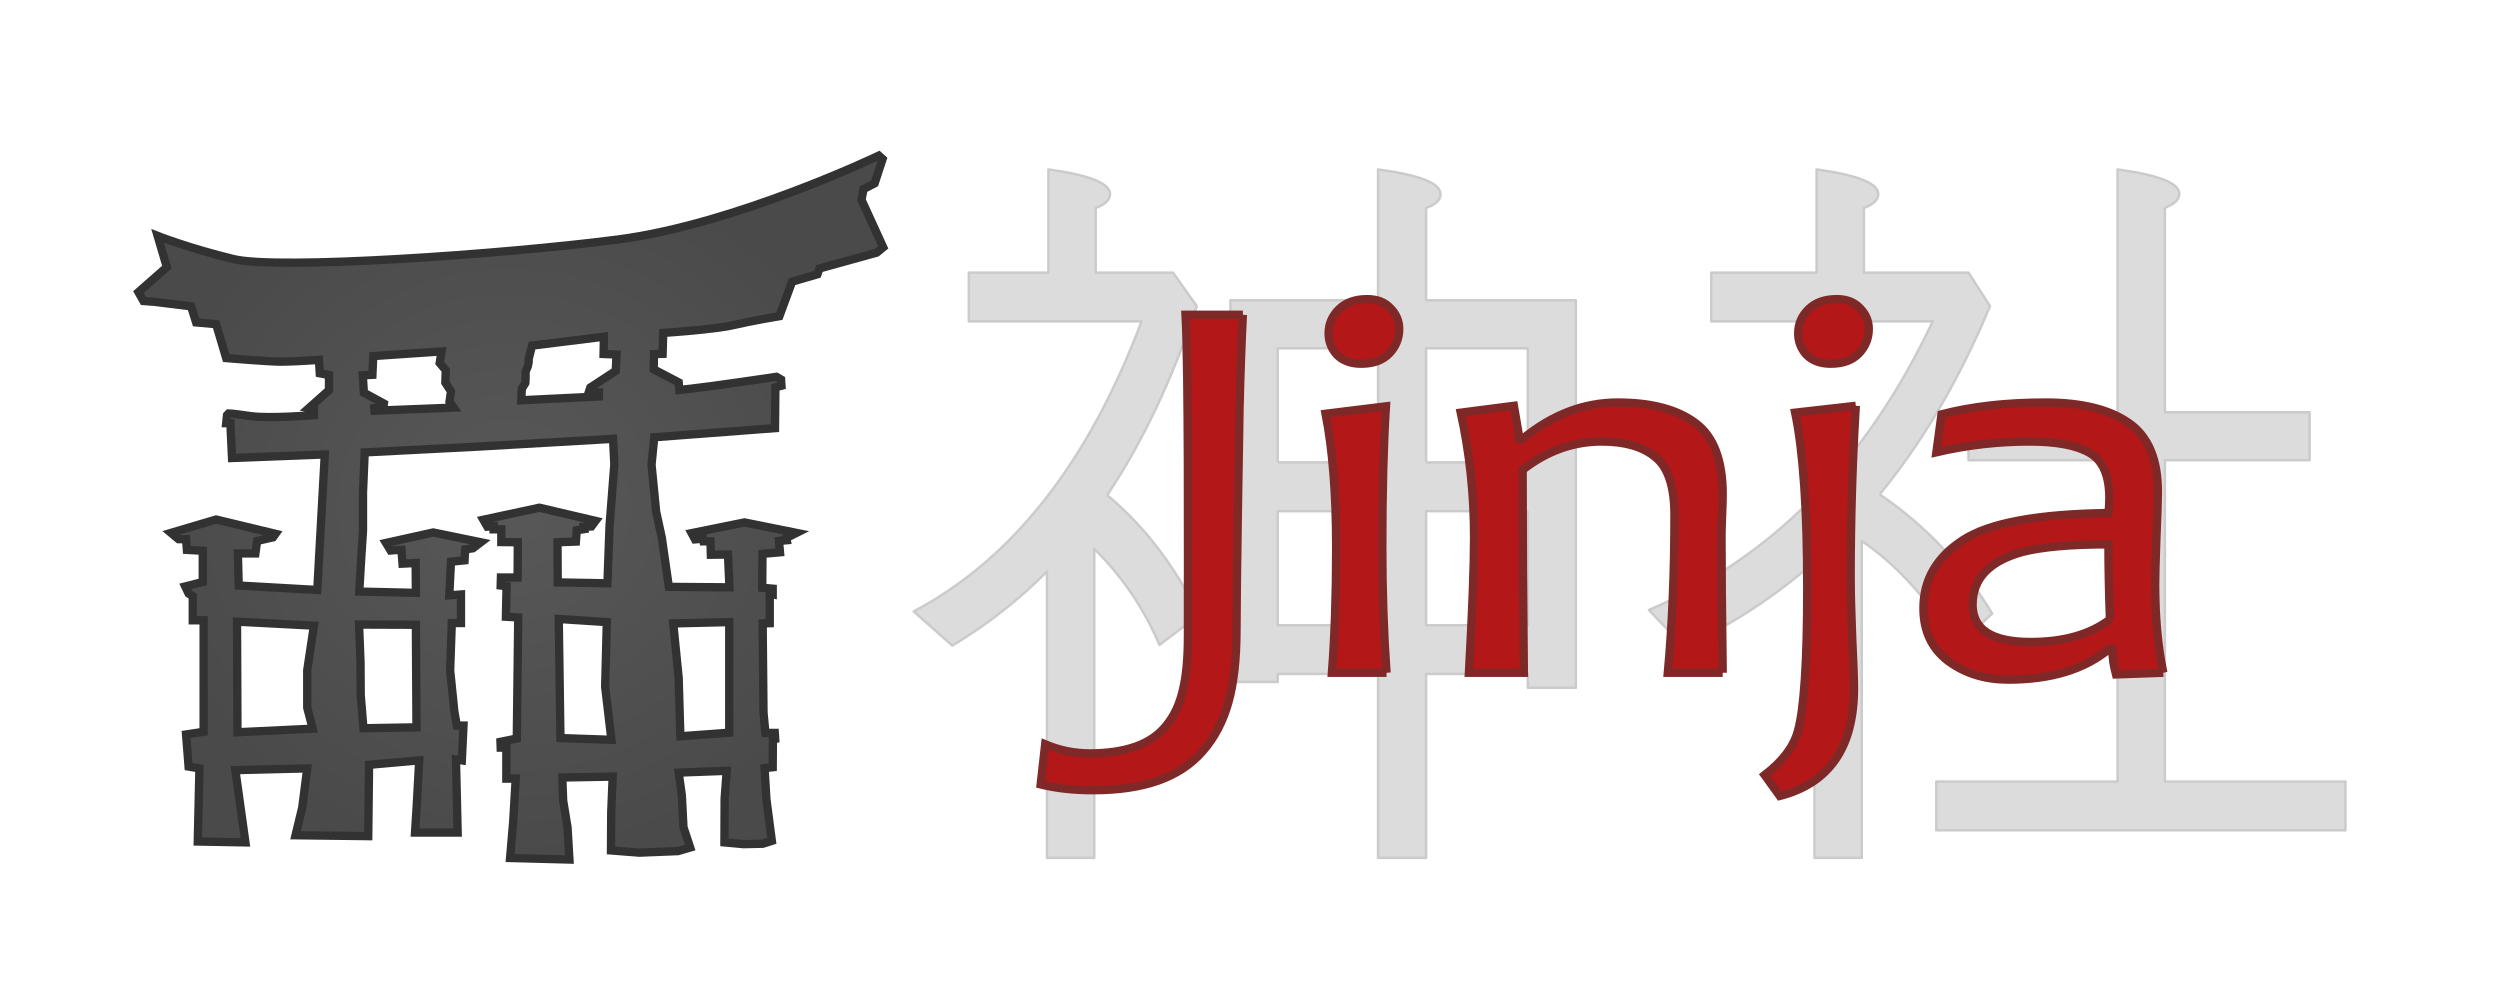
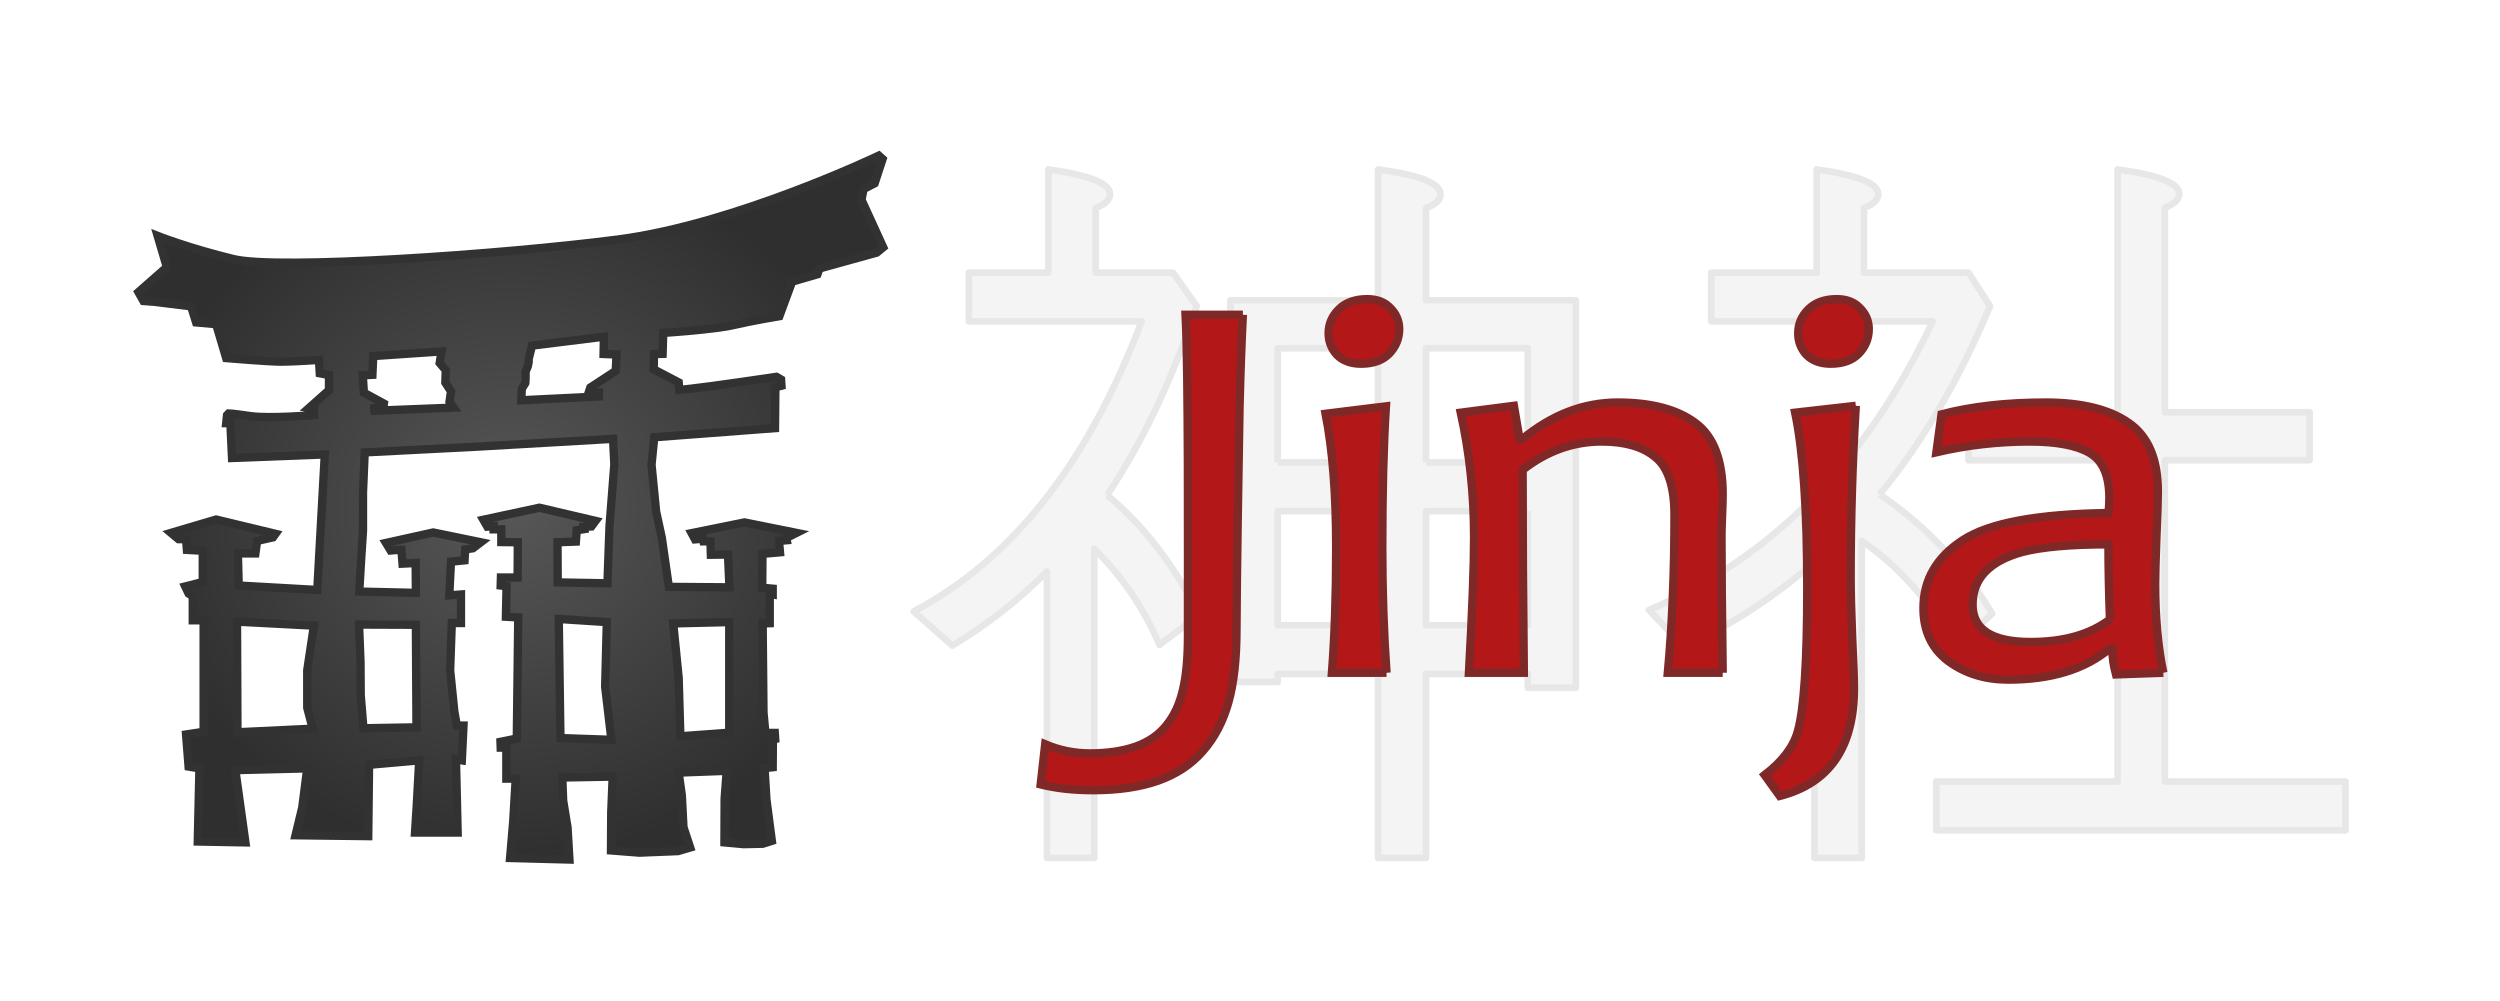
<svg xmlns="http://www.w3.org/2000/svg" xmlns:xlink="http://www.w3.org/1999/xlink" width="300" height="120" id="svg2" version="1.0">
  <defs id="defs4">
    <linearGradient id="linearGradient6558">
-       <stop style="stop-color:#585858;stop-opacity:1;" offset="0" id="stop6560" />
-       <stop style="stop-color:#4a4a4a;stop-opacity:1;" offset="1" id="stop6562" />
+       <stop style="stop-color:#575757;stop-opacity:1;" offset="0" id="stop6560" />
+       <stop style="stop-color:#2f2f2f;stop-opacity:1;" offset="1" id="stop6562" />
    </linearGradient>
    <radialGradient xlink:href="#linearGradient6558" id="radialGradient6564" cx="61.298" cy="60.911" fx="61.298" fy="60.911" r="44.688" gradientTransform="matrix(1,0,0,0.945104,0,3.343747)" gradientUnits="userSpaceOnUse" />
    <radialGradient xlink:href="#linearGradient6558" id="radialGradient6580" gradientUnits="userSpaceOnUse" gradientTransform="matrix(1,0,0,0.945104,0.355158,3.334402)" cx="61.298" cy="60.911" fx="61.298" fy="60.911" r="44.688" />
+     <linearGradient xlink:href="#linearGradient6558" id="linearGradient4173" x1="255.155" y1="32.348" x2="279.891" y2="32.348" gradientUnits="userSpaceOnUse" gradientTransform="matrix(0.8073249,0,0,0.8073249,57.96088,7.40363)" />
+     <linearGradient xlink:href="#linearGradient6558" id="linearGradient5145" gradientUnits="userSpaceOnUse" gradientTransform="matrix(0.7902775,0,0,0.82474,60.01998,8.068413)" x1="255.155" y1="32.348" x2="279.891" y2="32.348" />
  </defs>
  <g id="layer1">
-     <path style="font-size:12px;font-style:normal;font-weight:normal;fill:#dcdcdc;fill-opacity:1;stroke:#cbcbcb;stroke-width:0.3;stroke-linecap:butt;stroke-linejoin:round;stroke-opacity:1;font-family:Bitstream Vera Sans;stroke-miterlimit:4;stroke-dasharray:none" d="M 165.365,80.875 L 165.365,80.875 L 153.326,80.875 L 153.326,81.834 L 147.65,81.834 L 147.65,36.036 L 165.365,36.036 L 165.365,20.333 C 170.582,21.031 173.075,22.078 172.846,23.474 C 172.789,24.055 172.215,24.55 171.126,24.957 L 171.126,36.036 L 189.099,36.036 L 189.099,82.532 L 183.337,82.532 L 183.337,80.875 L 171.126,80.875 L 171.126,102.945 L 165.365,102.945 L 165.365,80.875 M 153.326,55.489 L 153.326,55.489 L 165.365,55.489 L 165.365,41.793 L 153.326,41.793 L 153.326,55.489 M 171.126,55.489 L 171.126,55.489 L 183.337,55.489 L 183.337,41.793 L 171.126,41.793 L 171.126,55.489 M 183.337,61.334 L 183.337,61.334 L 171.126,61.334 L 171.126,75.03 L 183.337,75.03 L 183.337,61.334 M 165.365,61.334 L 165.365,61.334 L 153.326,61.334 L 153.326,75.03 L 165.365,75.03 L 165.365,61.334 M 132.859,59.415 C 137.331,63.137 141,67.935 143.866,73.809 L 139.137,77.385 C 137.245,72.965 134.636,69.127 131.311,65.87 L 131.311,102.945 L 125.636,102.945 L 125.636,68.575 C 122.31,71.948 118.527,74.914 114.284,77.473 L 109.641,73.373 C 121.508,67.092 130.623,55.489 136.987,38.565 L 116.262,38.565 L 116.262,32.721 L 125.808,32.721 L 125.808,20.333 C 130.852,21.031 133.318,22.049 133.203,23.386 C 133.146,24.026 132.572,24.55 131.483,24.957 L 131.483,32.721 L 140.77,32.721 L 143.608,36.733 C 140.684,45.515 137.101,53.076 132.859,59.415 M 254.11,49.47 L 254.11,49.47 L 254.11,20.333 C 259.212,21.031 261.678,22.049 261.506,23.386 C 261.448,23.91 261.047,24.346 260.302,24.695 C 260.302,24.695 260.302,24.695 260.302,24.695 L 260.302,24.695 L 259.786,24.957 L 259.786,49.47 L 277.157,49.47 L 277.157,55.227 L 259.786,55.227 L 259.786,93.786 L 281.456,93.786 L 281.456,99.631 L 232.354,99.631 L 232.354,93.786 L 254.11,93.786 L 254.11,55.227 L 236.223,55.227 L 236.223,49.47 L 254.11,49.47 M 225.56,59.328 C 231.121,63.108 235.621,67.877 239.061,73.634 L 234.762,77.647 C 231.608,72.18 227.825,67.935 223.41,64.911 L 223.41,102.945 L 217.735,102.945 L 217.735,67.44 C 212.919,71.628 207.702,75.03 202.084,77.647 L 197.87,73.198 C 212.661,66.917 224.012,55.373 231.924,38.565 L 205.352,38.565 L 205.352,32.721 L 217.993,32.721 L 217.993,20.333 C 223.038,21.031 225.503,22.049 225.388,23.386 C 225.331,24.026 224.758,24.55 223.668,24.957 L 223.668,32.721 L 236.223,32.721 L 238.803,36.733 C 235.134,45.515 230.72,53.047 225.56,59.328" id="text4761" />
+     <path style="font-size:12px;font-style:normal;font-weight:normal;fill:#f4f4f4;fill-opacity:1;stroke:#e7e7e7;stroke-width:0.8;stroke-linecap:butt;stroke-linejoin:round;stroke-opacity:1;font-family:Bitstream Vera Sans;stroke-miterlimit:4;stroke-dasharray:none" d="M 165.365,80.875 L 165.365,80.875 L 153.326,80.875 L 153.326,81.834 L 147.65,81.834 L 147.65,36.036 L 165.365,36.036 L 165.365,20.333 C 170.582,21.031 173.075,22.078 172.846,23.474 C 172.789,24.055 172.215,24.55 171.126,24.957 L 171.126,36.036 L 189.099,36.036 L 189.099,82.532 L 183.337,82.532 L 183.337,80.875 L 171.126,80.875 L 171.126,102.945 L 165.365,102.945 L 165.365,80.875 M 153.326,55.489 L 153.326,55.489 L 165.365,55.489 L 165.365,41.793 L 153.326,41.793 L 153.326,55.489 M 171.126,55.489 L 171.126,55.489 L 183.337,55.489 L 183.337,41.793 L 171.126,41.793 L 171.126,55.489 M 183.337,61.334 L 183.337,61.334 L 171.126,61.334 L 171.126,75.03 L 183.337,75.03 L 183.337,61.334 M 165.365,61.334 L 165.365,61.334 L 153.326,61.334 L 153.326,75.03 L 165.365,75.03 L 165.365,61.334 M 132.859,59.415 C 137.331,63.137 141,67.935 143.866,73.809 L 139.137,77.385 C 137.245,72.965 134.636,69.127 131.311,65.87 L 131.311,102.945 L 125.636,102.945 L 125.636,68.575 C 122.31,71.948 118.527,74.914 114.284,77.473 L 109.641,73.373 C 121.508,67.092 130.623,55.489 136.987,38.565 L 116.262,38.565 L 116.262,32.721 L 125.808,32.721 L 125.808,20.333 C 130.852,21.031 133.318,22.049 133.203,23.386 C 133.146,24.026 132.572,24.55 131.483,24.957 L 131.483,32.721 L 140.77,32.721 L 143.608,36.733 C 140.684,45.515 137.101,53.076 132.859,59.415 M 254.11,49.47 L 254.11,49.47 L 254.11,20.333 C 259.212,21.031 261.678,22.049 261.506,23.386 C 261.448,23.91 261.047,24.346 260.302,24.695 C 260.302,24.695 260.302,24.695 260.302,24.695 L 260.302,24.695 L 259.786,24.957 L 259.786,49.47 L 277.157,49.47 L 277.157,55.227 L 259.786,55.227 L 259.786,93.786 L 281.456,93.786 L 281.456,99.631 L 232.354,99.631 L 232.354,93.786 L 254.11,93.786 L 254.11,55.227 L 236.223,55.227 L 236.223,49.47 L 254.11,49.47 M 225.56,59.328 C 231.121,63.108 235.621,67.877 239.061,73.634 L 234.762,77.647 C 231.608,72.18 227.825,67.935 223.41,64.911 L 223.41,102.945 L 217.735,102.945 L 217.735,67.44 C 212.919,71.628 207.702,75.03 202.084,77.647 L 197.87,73.198 C 212.661,66.917 224.012,55.373 231.924,38.565 L 205.352,38.565 L 205.352,32.721 L 217.993,32.721 L 217.993,20.333 C 223.038,21.031 225.503,22.049 225.388,23.386 C 225.331,24.026 224.758,24.55 223.668,24.957 L 223.668,32.721 L 236.223,32.721 L 238.803,36.733 C 235.134,45.515 230.72,53.047 225.56,59.328" id="text4761" />
    <path style="font-size:44.098px;font-style:normal;font-variant:normal;font-weight:normal;font-stretch:normal;text-align:start;line-height:125%;writing-mode:lr-tb;text-anchor:start;fill:#b41717;fill-opacity:1;stroke:#7f2828;stroke-width:1;stroke-linecap:butt;stroke-linejoin:miter;stroke-opacity:1;font-family:Candara;stroke-miterlimit:4;stroke-dasharray:none" d="M 149.147,37.774 C 148.978,41.118 148.845,44.824 148.749,48.893 C 148.676,52.963 148.382,70.641 148.382,75.524 C 148.382,79.066 148.056,81.991 147.404,84.301 C 146.752,86.61 145.726,88.557 144.326,90.141 C 142.95,91.724 141.175,92.901 139.002,93.671 C 136.83,94.441 134.222,94.826 131.18,94.826 C 128.838,94.826 126.738,94.595 124.879,94.133 L 125.422,89.316 C 127.136,90.042 128.923,90.405 130.782,90.405 C 132.858,90.405 134.669,90.141 136.214,89.613 C 137.783,89.063 139.027,88.216 139.944,87.072 C 140.886,85.929 141.549,84.521 141.936,82.849 C 142.346,81.177 142.551,78.989 142.551,76.283 C 142.551,66.297 142.629,44.659 142.266,37.774 L 149.147,37.774 M 166.385,80.733 L 159.83,80.733 C 160.168,76.333 160.337,71.307 160.337,65.654 C 160.337,59.298 159.915,53.964 159.07,49.652 L 166.313,48.761 C 166.023,53.359 165.878,58.99 165.878,65.654 C 165.878,70.933 166.047,75.96 166.385,80.733 M 167.906,39.49 C 167.906,40.612 167.508,41.591 166.711,42.427 C 165.914,43.241 164.792,43.647 163.343,43.647 C 162.112,43.647 161.146,43.296 160.446,42.592 C 159.77,41.866 159.432,40.997 159.432,39.985 C 159.432,38.885 159.842,37.928 160.663,37.115 C 161.484,36.301 162.619,35.894 164.067,35.894 C 165.25,35.894 166.18,36.257 166.856,36.983 C 167.556,37.687 167.906,38.522 167.906,39.49 M 206.727,80.733 L 200.137,80.733 C 200.668,74.948 200.933,68.635 200.933,61.794 C 200.933,58.407 200.173,56.097 198.652,54.865 C 197.155,53.612 195.006,52.985 192.206,52.985 C 188.777,52.985 185.615,54.118 182.718,56.383 C 182.718,63.884 182.766,72 182.862,80.733 L 176.271,80.733 C 176.682,73.254 176.887,67.843 176.887,64.5 C 176.887,59.353 176.356,54.359 175.294,49.52 L 181.667,48.695 L 182.355,52.721 L 182.645,52.721 C 186.218,49.773 190.045,48.3 194.125,48.3 C 198.133,48.3 201.235,49.113 203.432,50.741 C 205.629,52.347 206.727,55.217 206.727,59.353 C 206.727,59.771 206.703,60.595 206.655,61.827 C 206.607,63.059 206.583,63.884 206.583,64.302 C 206.583,67.975 206.631,73.452 206.727,80.733 M 222.698,48.695 C 222.287,55.514 222.082,62.355 222.082,69.218 C 222.082,71.043 222.143,73.463 222.263,76.476 C 222.408,79.468 222.481,81.503 222.481,82.58 C 222.481,89.685 219.511,93.996 213.572,95.514 L 211.761,93.006 C 213.91,91.357 215.238,89.597 215.745,87.727 C 216.493,85.044 216.867,79.325 216.867,70.571 C 216.867,61.178 216.385,54.162 215.419,49.52 L 222.698,48.695 M 224.255,39.49 C 224.255,40.612 223.857,41.591 223.06,42.427 C 222.263,43.241 221.141,43.647 219.692,43.647 C 218.461,43.647 217.495,43.296 216.795,42.592 C 216.119,41.866 215.781,40.997 215.781,39.985 C 215.781,38.885 216.191,37.928 217.012,37.115 C 217.833,36.301 218.968,35.894 220.416,35.894 C 221.599,35.894 222.529,36.257 223.205,36.983 C 223.905,37.687 224.255,38.522 224.255,39.49 M 259.6,80.733 L 253.914,80.931 C 253.625,79.853 253.48,78.83 253.48,77.862 L 253.118,77.862 C 250.148,80.326 246.104,81.558 240.986,81.558 C 238.21,81.558 235.82,80.821 233.816,79.347 C 231.812,77.851 230.81,75.729 230.81,72.979 C 230.81,69.592 232.379,66.875 235.518,64.83 C 238.656,62.762 244.487,61.673 253.009,61.563 C 253.082,61.035 253.118,60.43 253.118,59.748 C 253.118,57.043 252.321,55.239 250.728,54.337 C 249.158,53.436 246.768,52.985 243.557,52.985 C 239.767,52.985 236.037,53.414 232.367,54.271 L 232.983,49.718 C 236.604,48.773 240.769,48.3 245.477,48.3 C 249.774,48.3 253.094,49.113 255.435,50.741 C 257.777,52.347 258.948,55.096 258.948,58.99 C 258.948,60.023 258.888,61.904 258.767,64.632 C 258.671,67.337 258.622,69.141 258.622,70.043 C 258.622,74.046 258.948,77.609 259.6,80.733 M 253.19,74.332 C 253.069,70.988 253.009,67.986 253.009,65.324 C 248.47,65.324 245.018,65.632 242.652,66.248 C 238.692,67.348 236.713,69.449 236.713,72.55 C 236.713,75.542 239.03,77.037 243.666,77.037 C 247.649,77.037 250.824,76.136 253.19,74.332" id="text3736" />
    <path style="fill:url(#radialGradient6564);fill-opacity:1.0;fill-rule:evenodd;stroke:#323232;stroke-width:1;stroke-linecap:butt;stroke-linejoin:miter;stroke-opacity:1;stroke-miterlimit:4;stroke-dasharray:none" d="M 105.457,18.676 C 105.457,18.676 88.212,26.918 74.173,28.738 C 60.134,30.557 33.36,32.378 28.046,31.093 C 22.731,29.809 18.916,28.309 18.916,28.309 L 20.021,32.057 L 16.61,35.052 L 17.214,36.122 L 18.618,36.228 L 22.928,36.762 L 23.533,38.689 L 25.938,38.906 L 27.143,42.971 C 27.143,42.971 32.255,43.4 33.759,43.4 C 35.263,43.4 38.272,43.188 38.272,43.188 L 38.371,44.792 L 39.477,45.003 L 39.477,46.824 L 37.067,48.968 L 37.672,49.074 L 37.672,49.82 C 37.672,49.82 32.255,50.252 30.049,49.931 C 27.843,49.61 27.441,49.608 27.441,49.608 L 27.242,49.82 L 27.143,50.783 L 27.644,50.783 L 27.842,54.96 L 38.976,54.531 L 38.173,68.981 L 38.073,70.796 L 28.646,70.262 L 28.547,66.409 L 30.649,66.409 L 30.853,64.911 L 32.757,64.482 L 33.06,64.058 L 25.938,62.343 L 20.522,63.947 L 21.425,64.699 L 22.328,64.699 L 22.427,65.985 L 24.331,66.091 L 24.331,69.838 L 22.228,70.373 L 22.63,71.225 L 23.131,71.548 L 23.131,74.438 L 24.435,74.438 L 24.435,87.814 L 22.328,88.136 L 22.63,91.99 L 23.93,92.206 L 23.731,100.982 L 29.449,101.088 L 28.244,92.418 L 36.868,92.206 L 36.268,96.912 L 35.465,100.231 L 44.189,100.337 L 44.288,91.778 L 50.304,91.243 L 50.006,96.7 L 49.803,99.908 L 54.92,99.908 L 54.717,91.132 L 55.421,91.243 L 55.62,87.067 L 54.817,87.067 L 54.519,85.352 L 54.018,80.43 L 54.216,74.761 L 55.317,74.761 L 55.317,71.336 L 53.914,71.442 L 54.117,67.402 L 55.747,67.241 L 55.823,65.929 L 56.749,65.793 L 57.699,65.072 L 51.986,63.897 L 46.32,65.153 L 46.873,66.061 L 47.473,66.01 L 48.172,65.985 L 48.3,67.639 L 49.878,67.563 L 49.907,71.144 L 43.111,70.988 L 43.338,67.16 L 43.56,63.68 L 43.56,59.105 L 43.763,54.289 L 57.373,53.593 L 73.568,52.66 L 73.719,55.736 L 73.143,63.12 L 72.892,69.995 L 66.928,69.889 L 66.9,65.072 L 69.107,64.991 L 69.206,63.629 L 70.109,63.493 L 70.062,63.226 L 70.964,63.176 L 71.465,62.505 L 64.722,60.926 L 58.002,62.369 L 58.479,63.201 L 59.23,63.145 L 59.23,63.524 L 60.157,63.524 L 60.157,65.047 L 62.137,65.072 L 62.113,69.298 L 60.109,69.298 L 60.081,70.262 L 60.785,70.343 L 60.709,74.009 L 62.189,74.09 L 62.014,88.621 L 60.057,89.019 L 60.081,89.715 L 60.761,89.715 L 60.761,93.437 L 61.886,93.437 L 61.588,98.521 L 61.21,102.959 L 68.332,103.146 L 68.105,99.293 L 67.581,96.085 L 67.477,93.301 L 73.521,93.195 L 73.346,97.502 L 73.317,102.052 L 76.729,102.319 L 81.365,102.132 L 82.821,101.704 L 82.017,99.268 L 81.819,95.439 L 81.441,92.711 L 87.206,92.499 L 86.956,95.843 L 86.932,101.088 L 89.238,101.3 L 91.521,101.25 L 92.622,100.902 L 91.97,95.924 L 91.748,92.176 L 92.726,92.07 L 92.749,88.726 L 93.024,88.671 L 92.976,87.95 L 91.847,87.95 L 91.62,85.488 L 91.521,74.811 L 92.371,74.786 L 92.371,71.281 L 92.726,71.336 L 92.726,70.64 L 91.469,70.529 L 91.497,66.464 L 93.6,66.277 L 93.477,64.911 L 94.403,64.83 L 94.351,64.563 L 95.58,63.947 L 89.337,62.691 L 82.996,63.977 L 83.397,64.724 L 84.376,64.643 L 84.428,64.966 L 85.255,64.966 L 85.302,66.57 L 87.357,66.545 L 87.532,70.479 L 80.264,70.423 L 79.414,64.512 L 78.733,61.38 L 78.185,55.761 L 78.511,52.473 L 93,51.374 L 93.047,46.476 L 93.775,46.29 L 93.728,45.543 L 93.175,45.22 C 93.175,45.22 85.252,46.395 82.745,46.663 C 82.039,46.738 82.092,46.733 81.517,46.794 L 81.441,45.886 L 78.445,44.318 L 78.483,42.492 L 79.513,42.462 L 79.588,39.95 C 79.588,39.95 85.728,39.547 88.01,39.012 C 90.291,38.477 93.524,37.942 93.524,37.942 L 95.056,33.797 L 98.089,32.914 L 98.34,32.218 L 105.206,30.317 L 105.986,29.676 L 103.377,23.977 L 103.628,22.691 L 104.956,21.995 L 105.91,19.079 L 105.457,18.676 z M 72.467,40.404 L 72.429,42.477 L 73.984,42.542 L 73.885,44.509 L 70.837,46.506 L 70.647,47.081 L 71.876,47.092 L 71.867,47.576 L 62.552,48.03 L 62.614,46.653 L 63.039,45.967 L 63.068,45.528 L 63.077,44.58 L 63.342,43.949 L 63.441,43.44 L 63.441,43.077 L 63.843,41.473 L 72.467,40.404 z M 52.988,42.169 L 52.761,43.561 L 53.489,44.418 L 53.441,45.916 L 54.117,46.96 L 53.942,48.191 L 54.443,48.912 L 44.94,49.285 L 44.916,48.968 L 46.017,48.832 L 46.069,48.428 L 43.664,47.122 L 43.536,45.034 L 44.689,44.978 L 44.789,42.729 L 52.988,42.169 z M 67.051,74.277 L 72.817,74.65 L 72.618,82.412 L 73.369,88.777 L 67.254,88.565 L 67.051,74.277 z M 28.443,74.599 L 37.672,75.078 L 36.868,80.43 L 36.868,84.929 L 37.521,87.44 L 28.495,87.869 L 28.443,74.599 z M 87.509,74.65 L 87.509,87.924 L 81.644,88.353 L 81.441,81.343 L 80.789,74.811 L 87.509,74.65 z M 43.087,74.947 L 49.907,74.973 L 49.977,87.279 L 43.612,87.39 L 43.286,83.4 L 43.262,79.441 L 43.087,74.947 z " id="path4735" />
  </g>
</svg>
